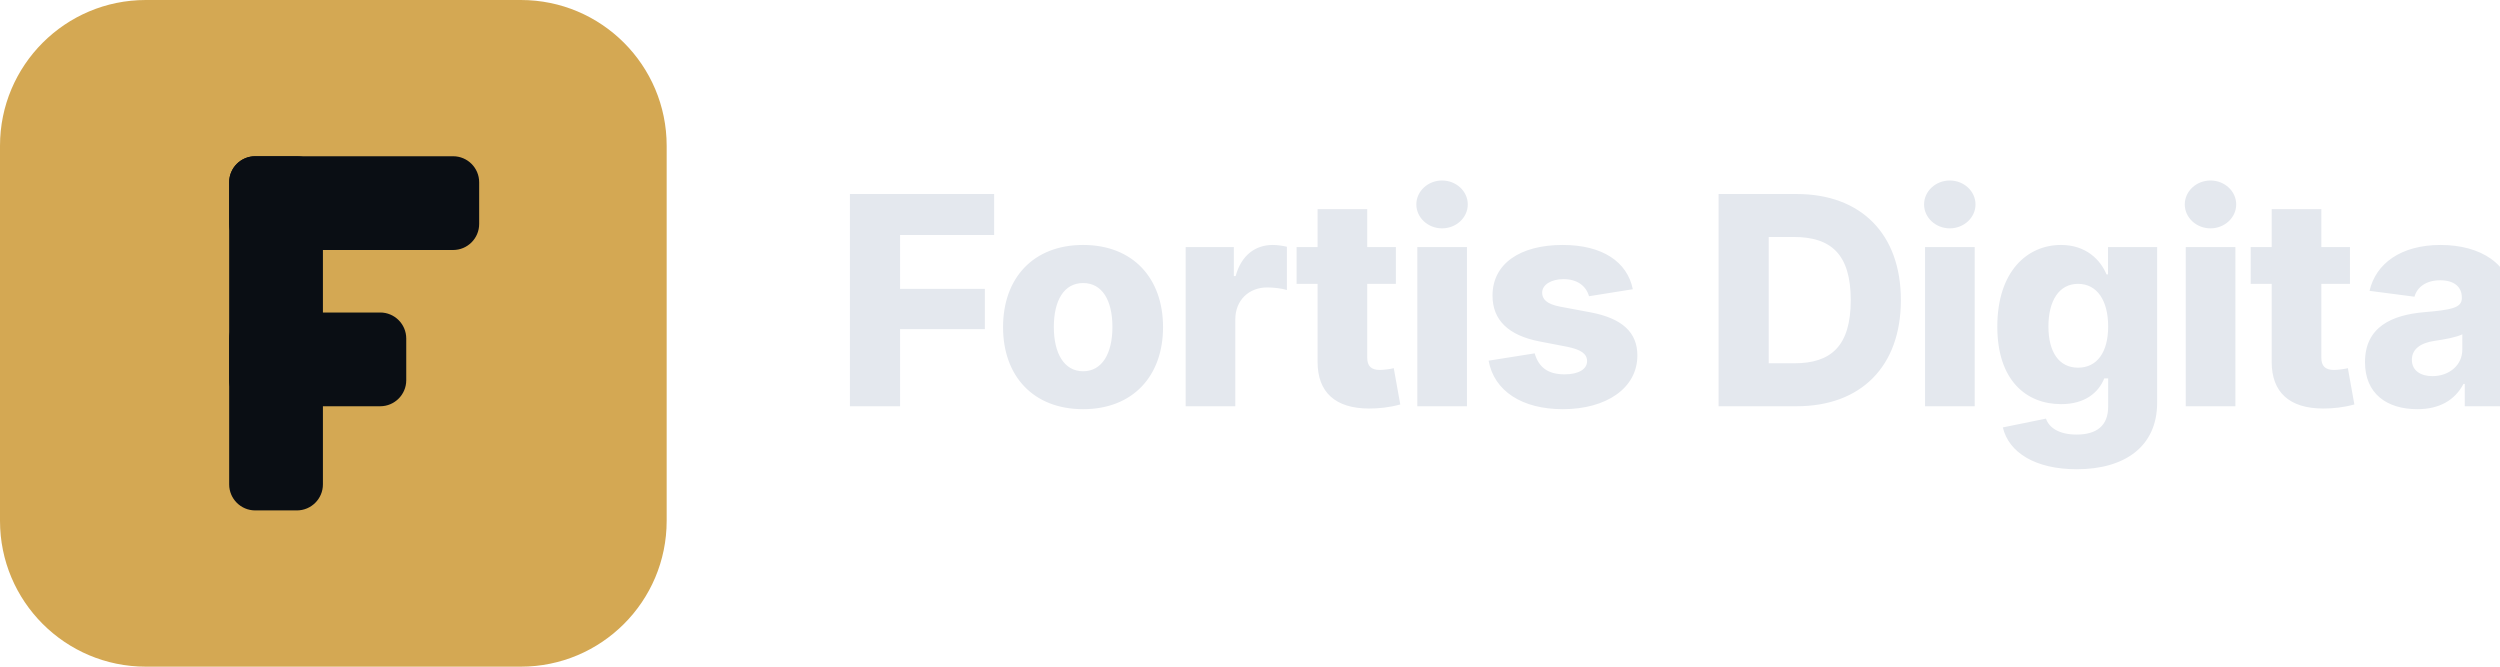
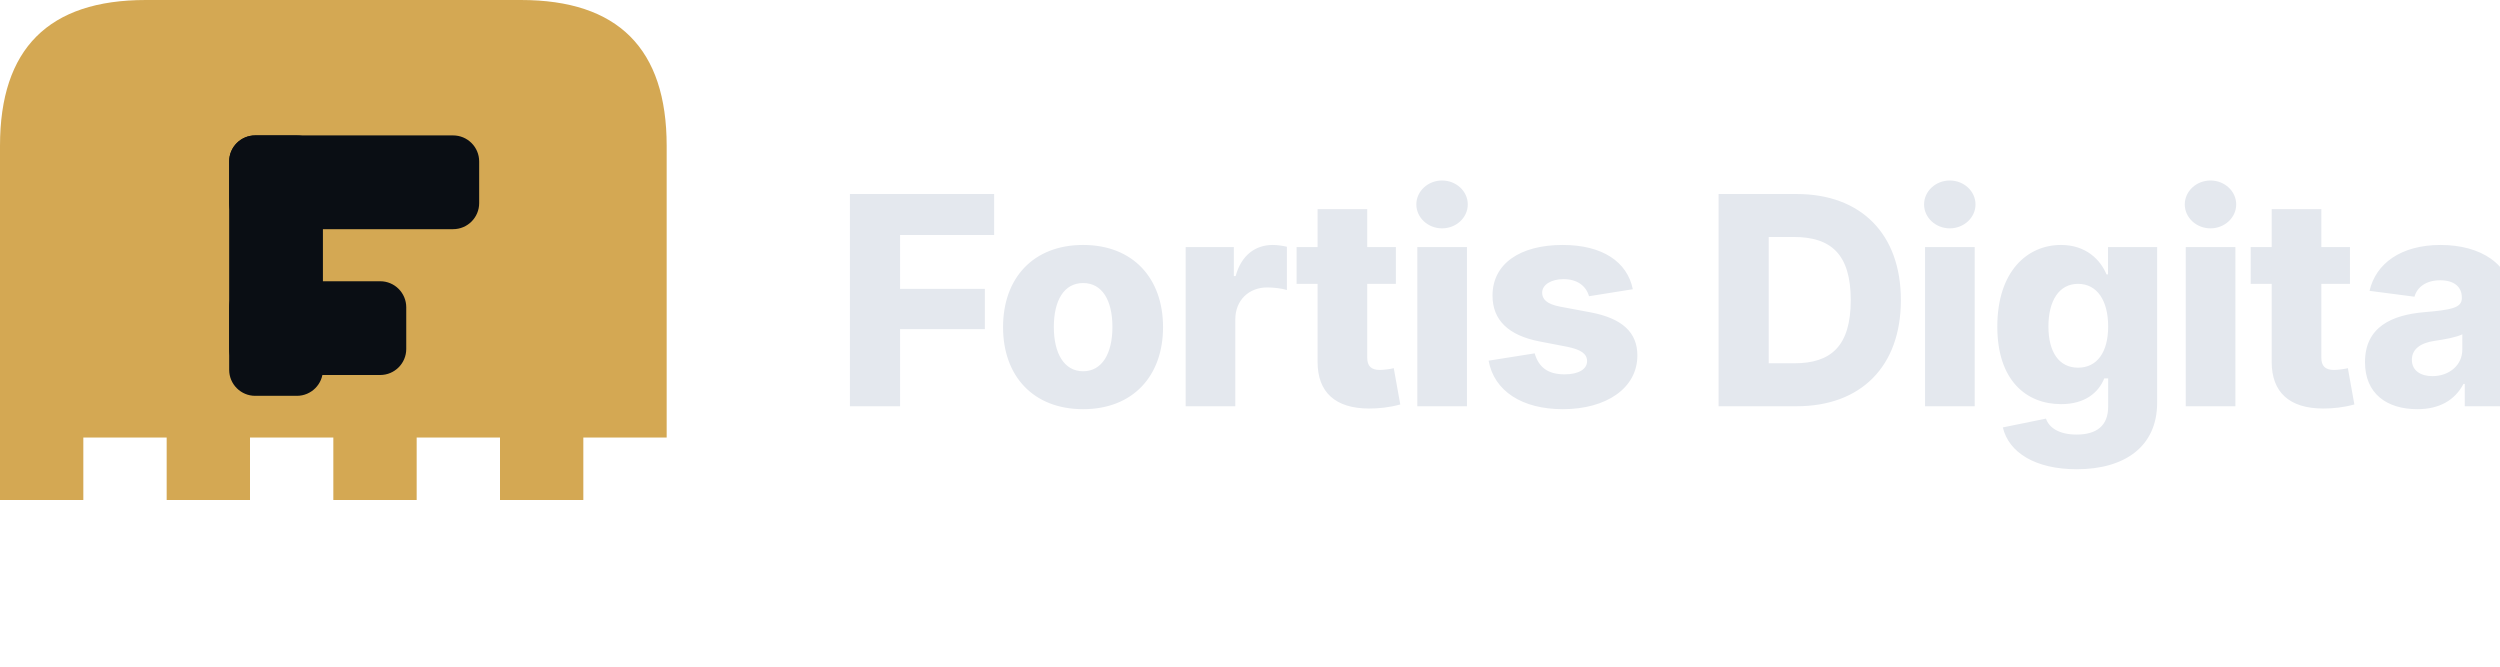
<svg xmlns="http://www.w3.org/2000/svg" viewBox="0 0 240 64">
-   <rect width="64" height="64" rx="14" fill="#d4a853" />
-   <rect x="22" y="15" width="9" height="34" rx="2.5" fill="#0a0e14" />
-   <rect x="22" y="15" width="24" height="9" rx="2.5" fill="#0a0e14" />
-   <rect x="22" y="30" width="17" height="9" rx="2.5" fill="#0a0e14" />
+   <path d="M0 14 Q0 0 14 0 H50 Q64 0 64 14 V42 H56 V48 H48 V42 H40 V48 H32 V42 H24 V48 H16 V42 H8 V48 H0 Z" fill="#d4a853" />
+   <rect x="22" y="13" width="9" height="25" rx="2.5" fill="#0a0e14" />
+   <rect x="22" y="13" width="24" height="9" rx="2.5" fill="#0a0e14" />
+   <rect x="22" y="27" width="17" height="9" rx="2.5" fill="#0a0e14" />
  <text x="80" y="39" font-family="Inter, Arial, sans-serif" font-size="28" font-weight="800" fill="#e4e8ee" letter-spacing="-0.4">Fortis Digital</text>
</svg>
